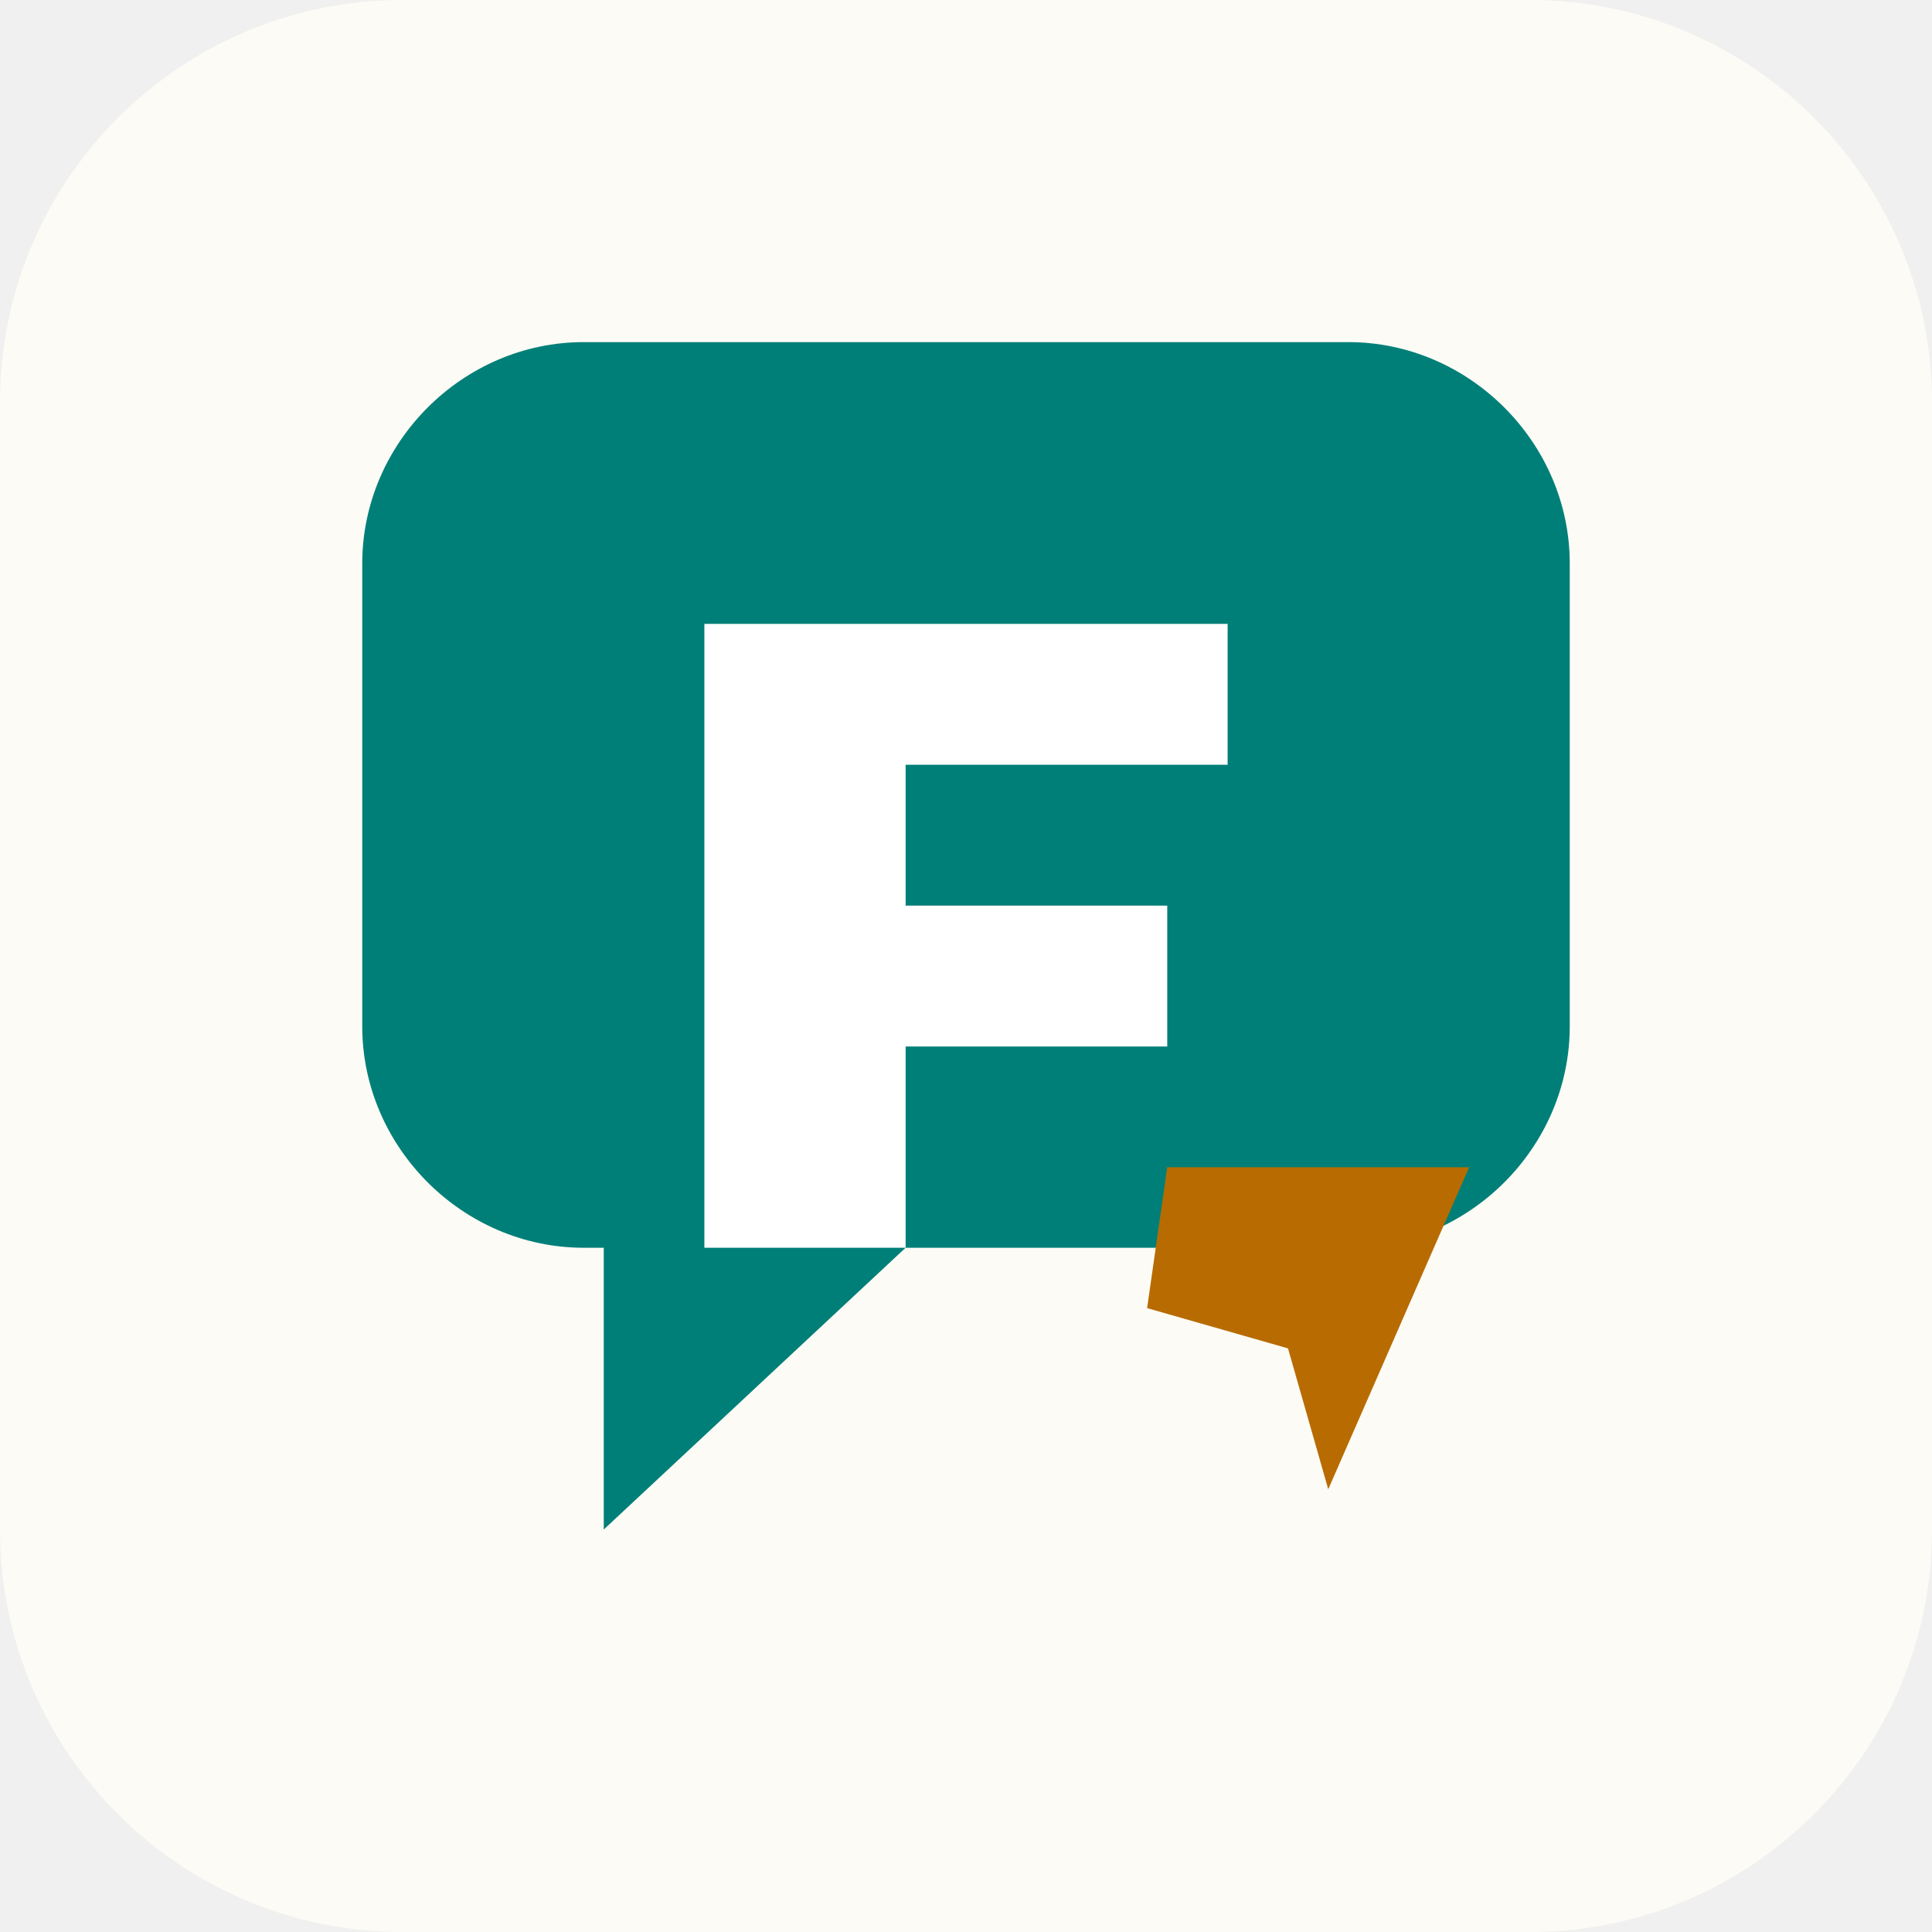
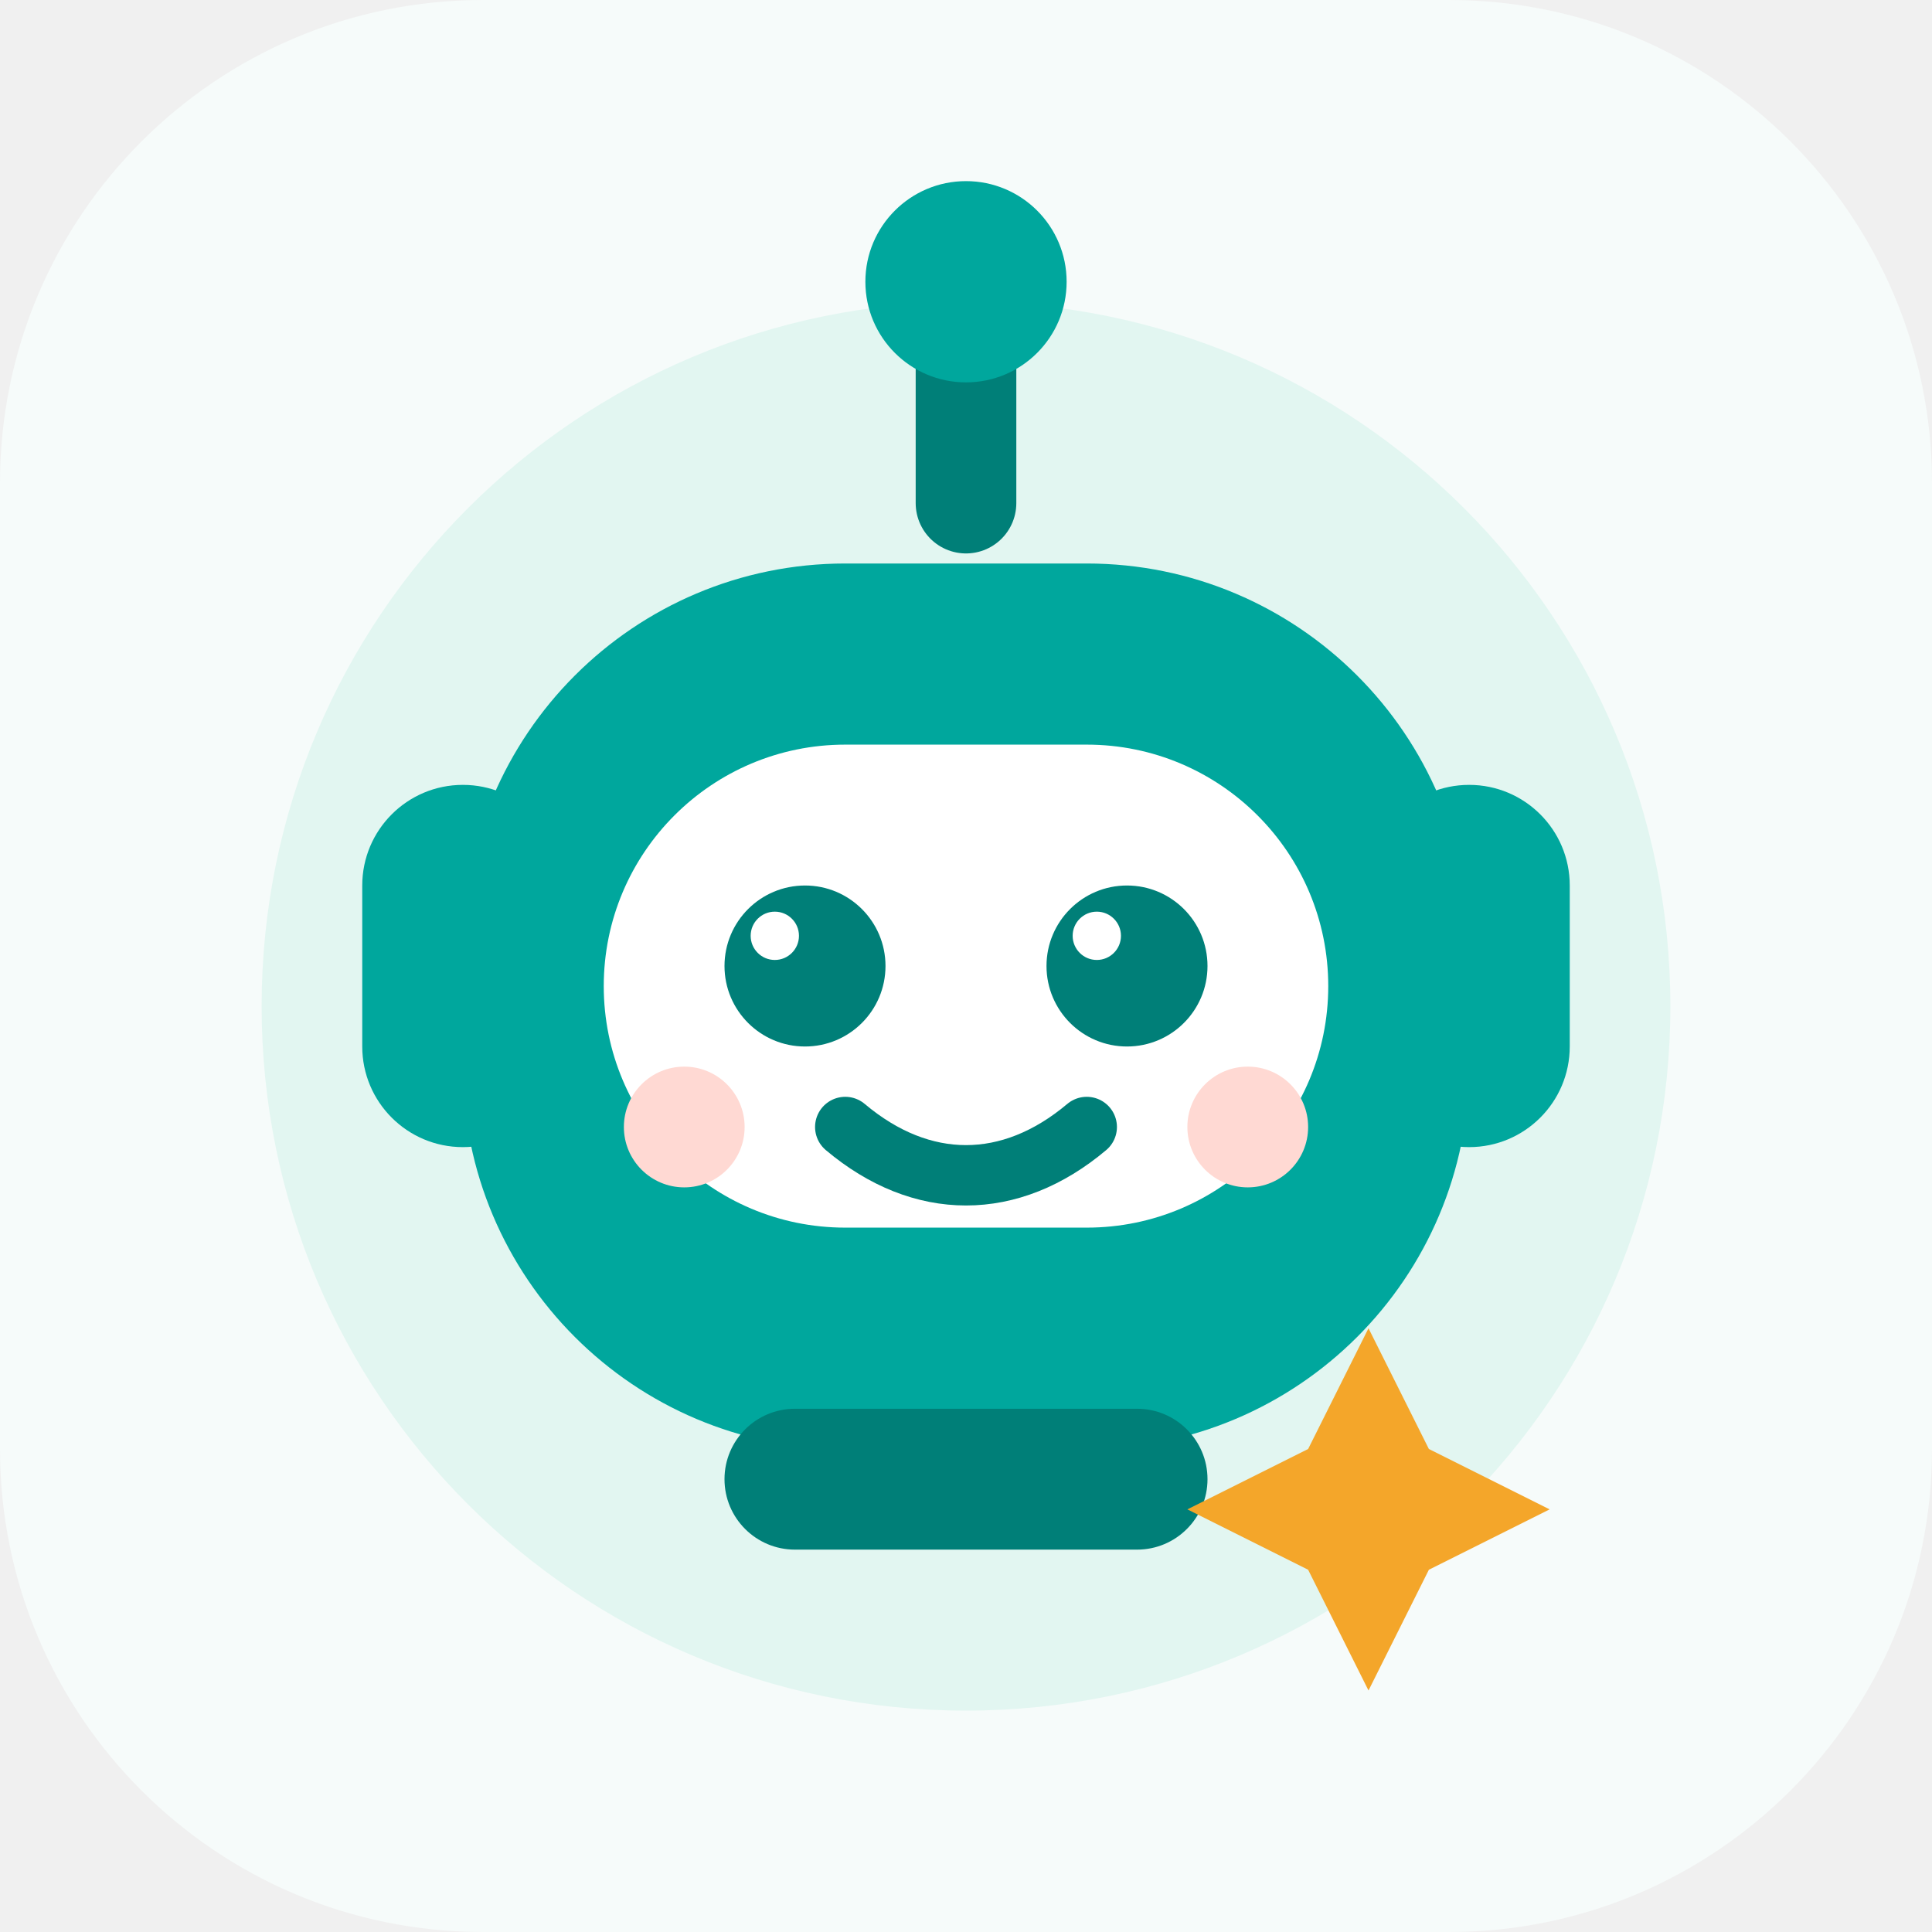
- <svg xmlns="http://www.w3.org/2000/svg" viewBox="0 0 96 96" role="img" aria-label="MarkMind">
-   <rect width="96" height="96" rx="20" fill="#fdfbf5" />
-   <path d="M18 28c0-6 5-11 11-11h38c6 0 11 5 11 11v23c0 6-5 11-11 11H45L30 76v-14h-1c-6 0-11-5-11-11V28Z" fill="#007f78" />
-   <path d="M35 31h26v7H45v7h13v7H45v10H35V31Z" fill="#fff" />
-   <path d="M58 58h15l-7 16-2-7-7-2 1-7Z" fill="#b86b00" />
+ <svg xmlns="http://www.w3.org/2000/svg" viewBox="0 0 96 96" role="img" aria-label="AI Agent">
+   <rect width="96" height="96" rx="24" fill="#f6fbfa" />
+   <circle cx="48" cy="50" r="35" fill="#e2f6f1" />
+   <path d="M48 25v-8" fill="none" stroke="#007f78" stroke-width="5" stroke-linecap="round" />
+   <circle cx="48" cy="14" r="5" fill="#00a79d" />
+   <rect x="18" y="39" width="10" height="18" rx="5" fill="#00a79d" />
+   <rect x="68" y="39" width="10" height="18" rx="5" fill="#00a79d" />
+   <rect x="23" y="28" width="50" height="44" rx="19" fill="#00a79d" />
+   <rect x="30" y="37" width="36" height="24" rx="12" fill="#ffffff" />
+   <circle cx="40" cy="48" r="4" fill="#007f78" />
+   <circle cx="56" cy="48" r="4" fill="#007f78" />
+   <circle cx="38.5" cy="46.5" r="1.2" fill="#ffffff" />
+   <circle cx="54.5" cy="46.5" r="1.2" fill="#ffffff" />
+   <path d="M42 56c3.8 3.2 8.2 3.2 12 0" fill="none" stroke="#007f78" stroke-width="3" stroke-linecap="round" />
+   <circle cx="34" cy="56" r="3" fill="#ffd9d3" />
+   <circle cx="62" cy="56" r="3" fill="#ffd9d3" />
+   <rect x="36" y="70" width="24" height="7" rx="3.5" fill="#007f78" />
+   <path d="M68 66l3 6 6 3-6 3-3 6-3-6-6-3 6-3 3-6Z" fill="#f4a62a" />
</svg>
